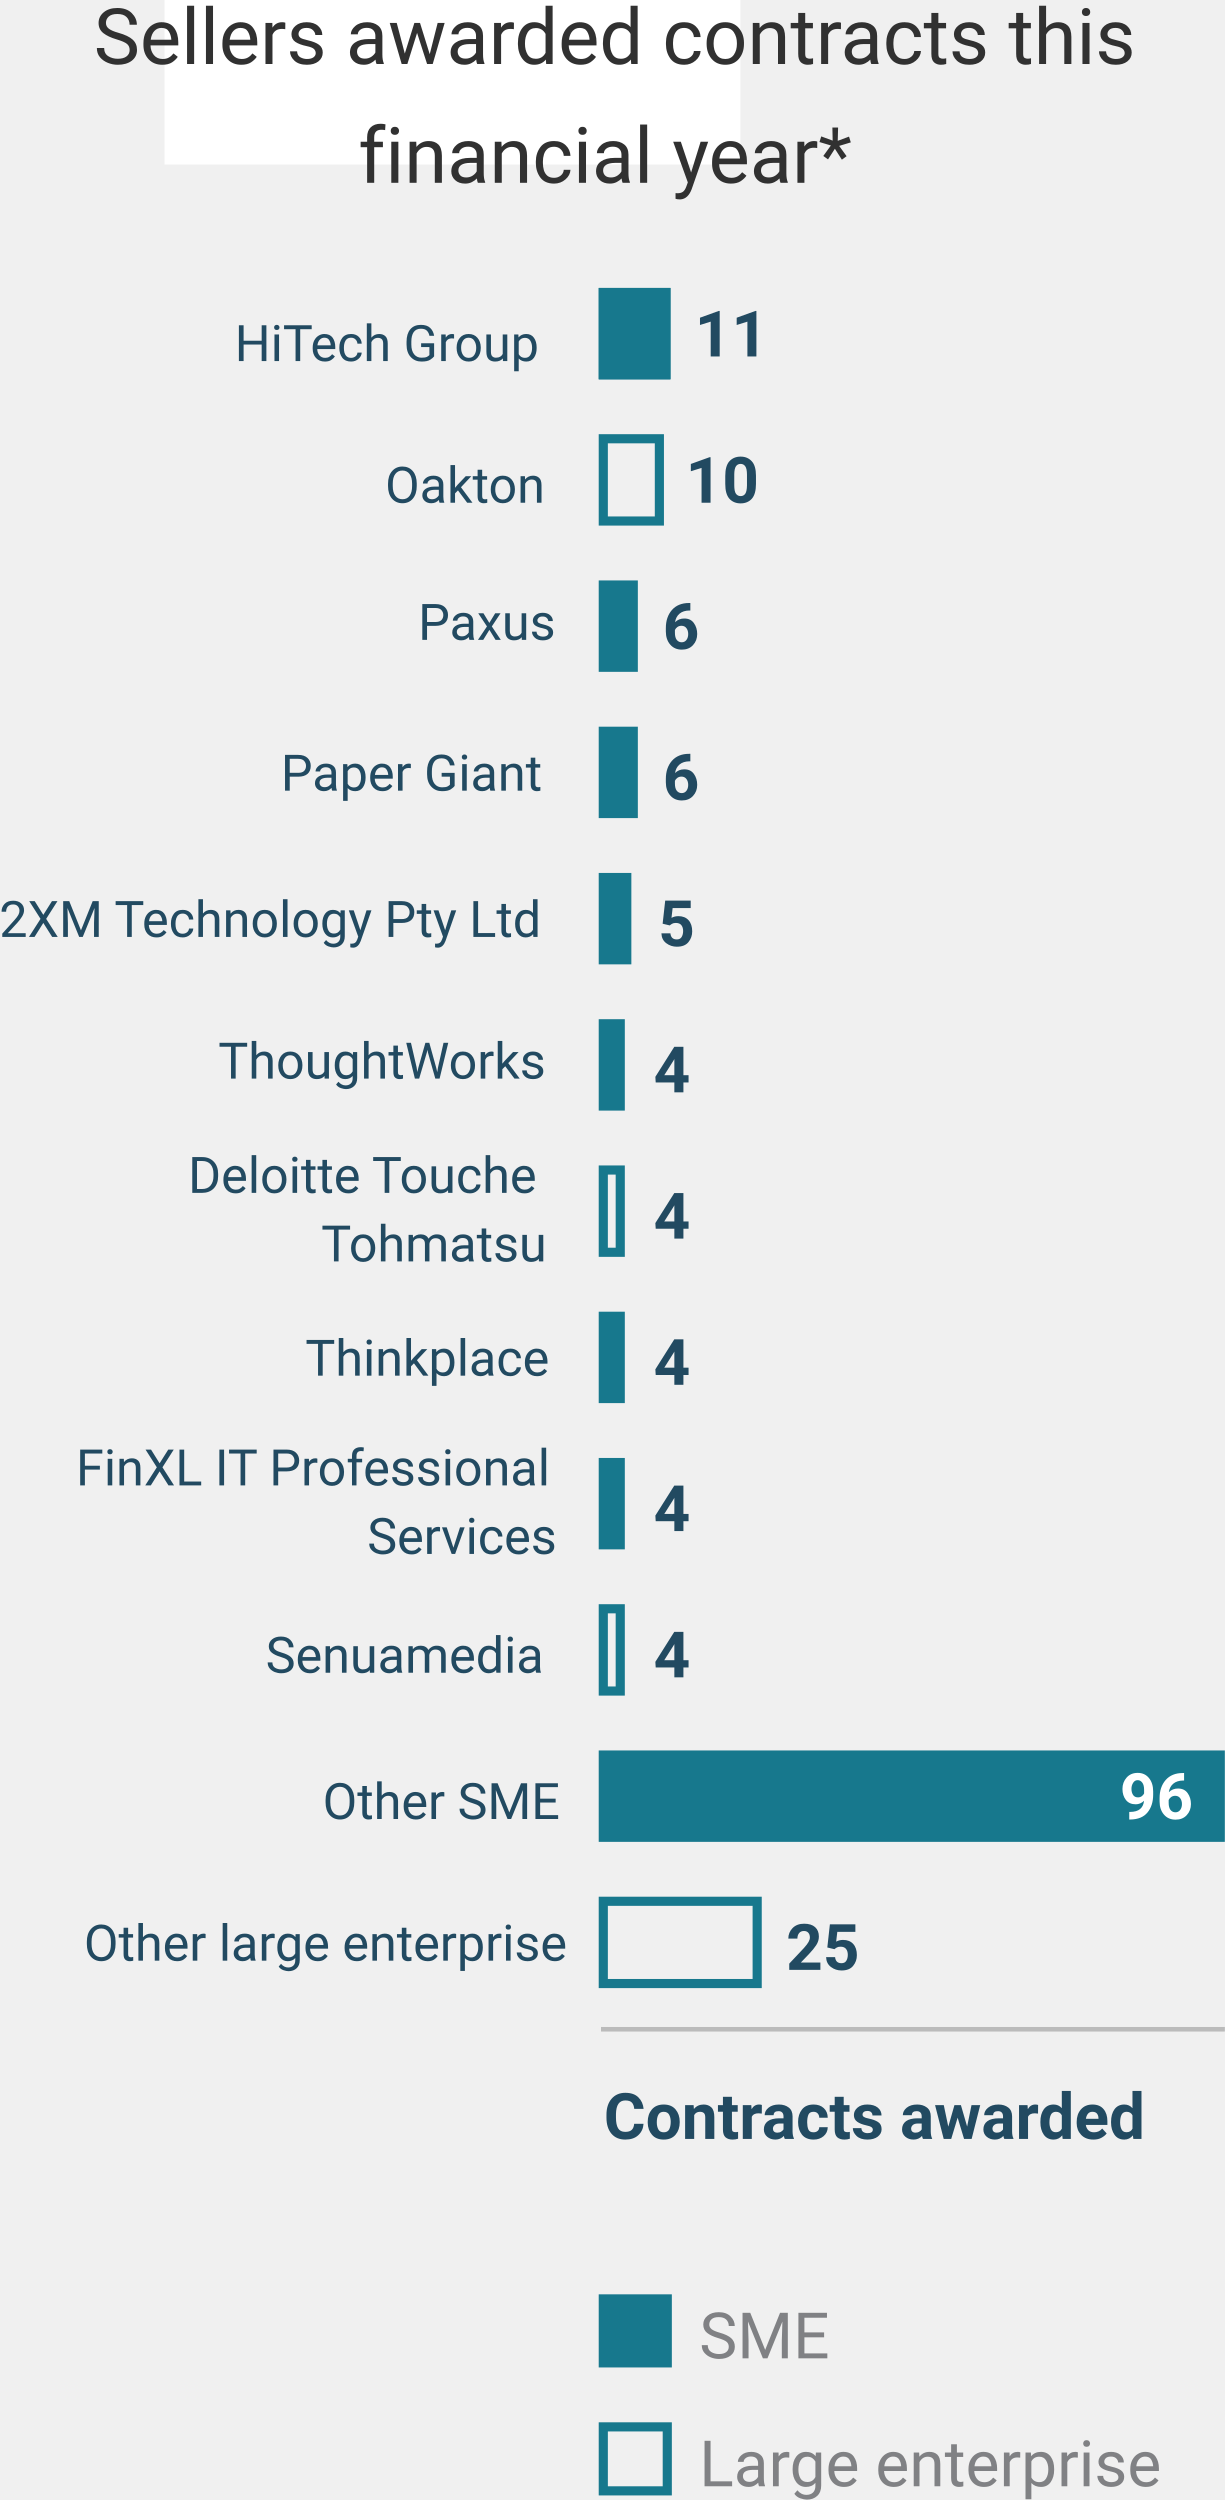
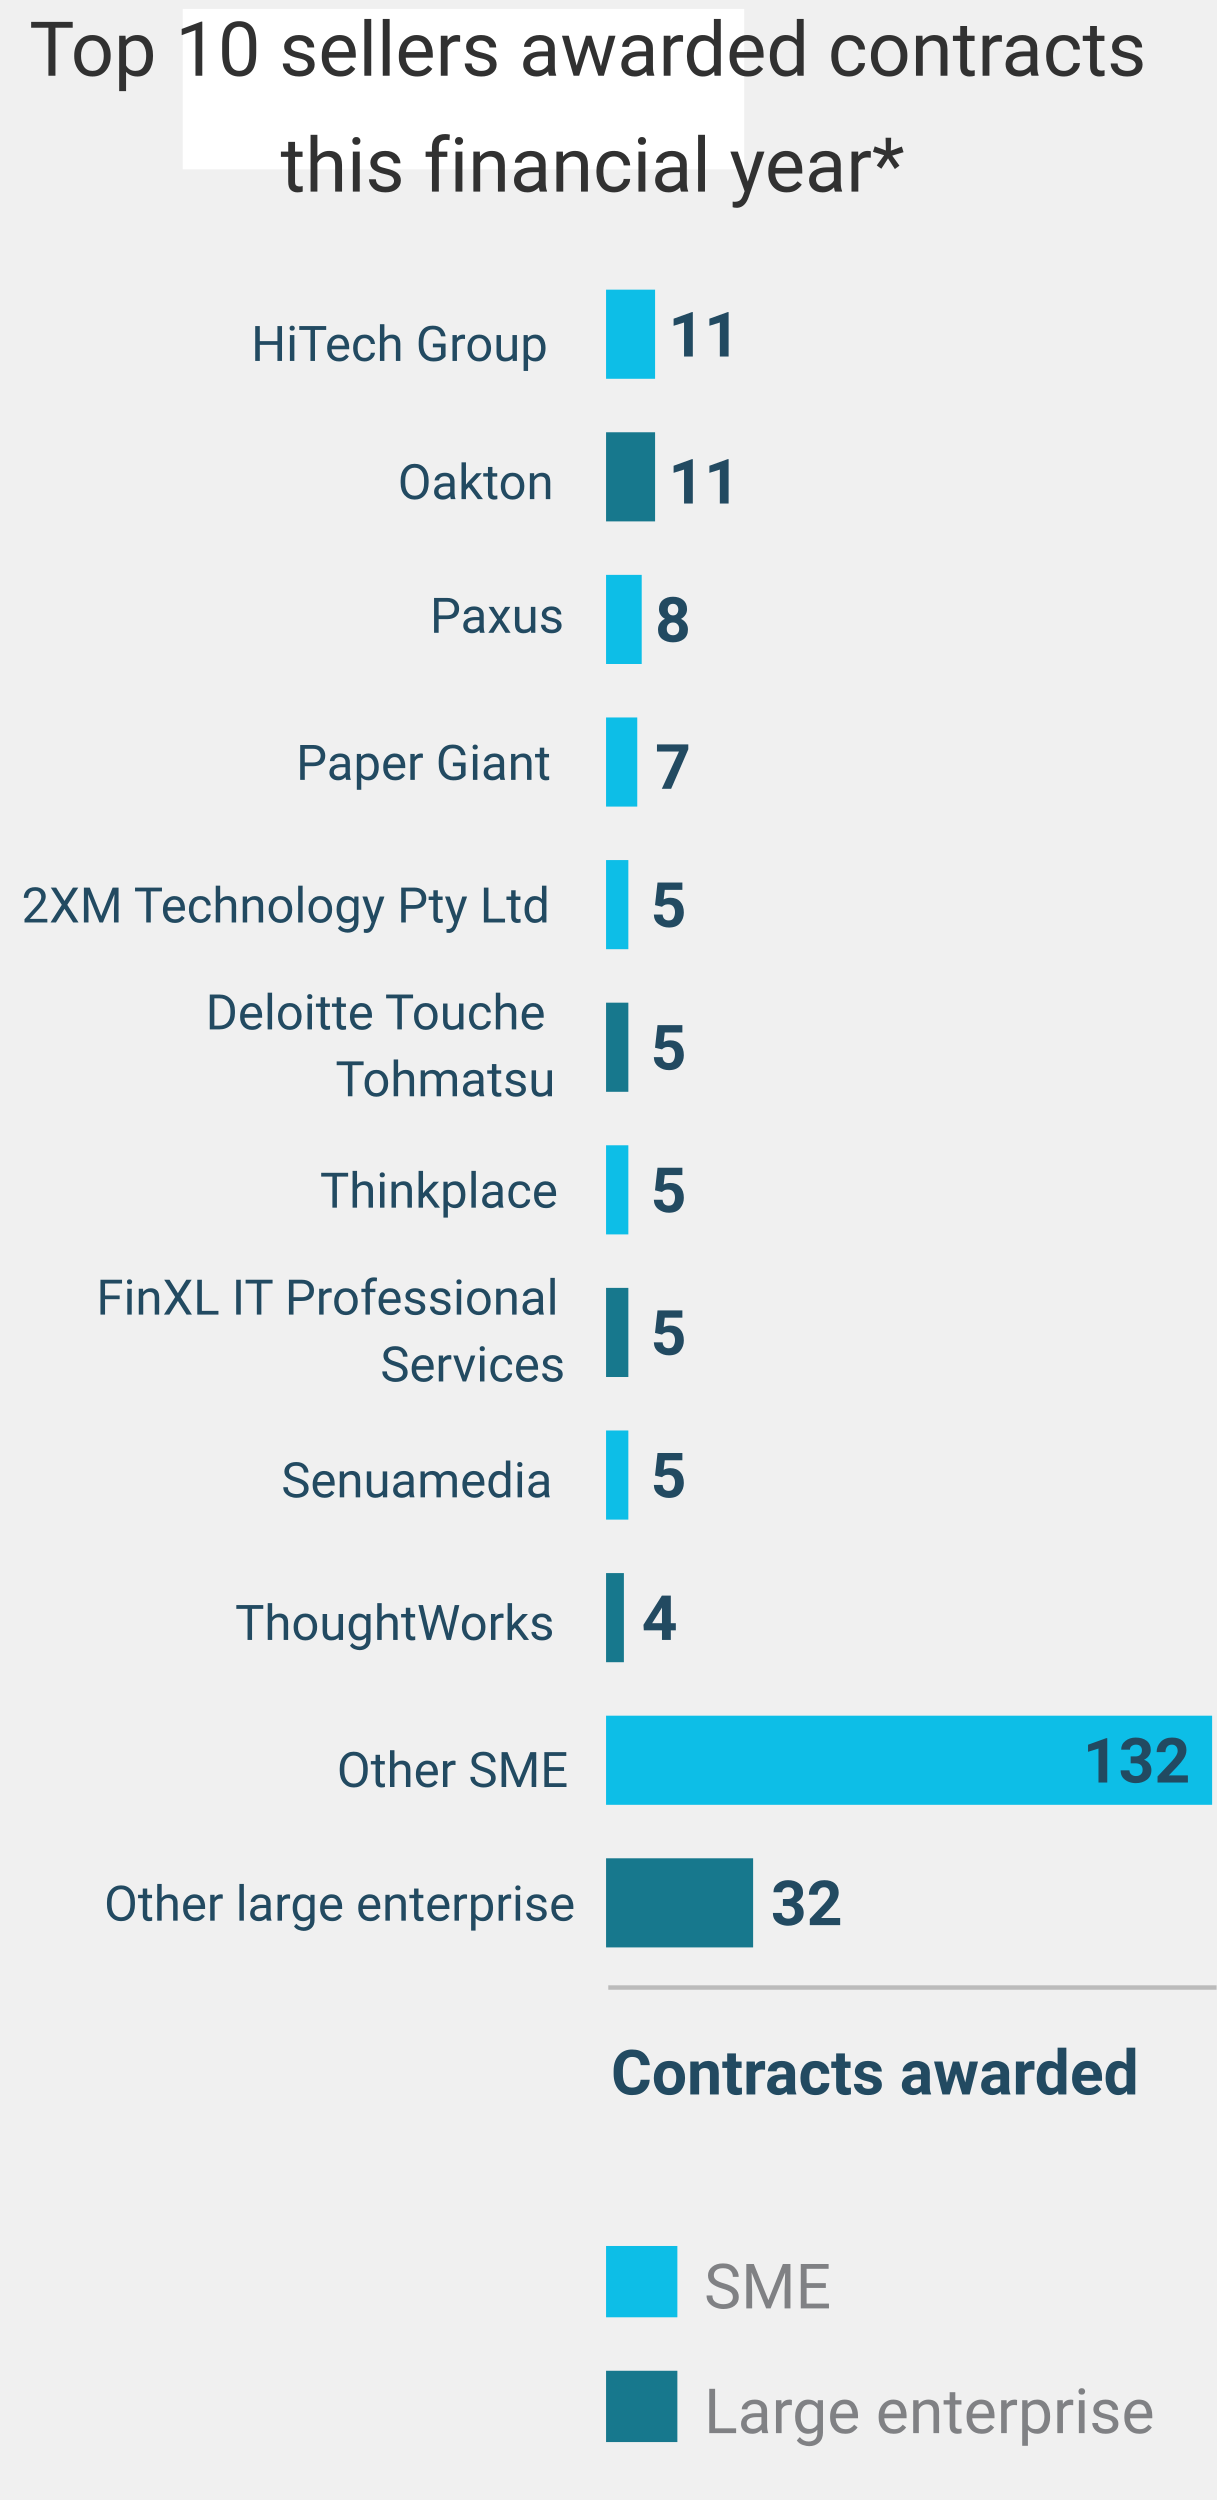
- <svg xmlns="http://www.w3.org/2000/svg" xmlns:xlink="http://www.w3.org/1999/xlink" font-family="-apple-system, BlinkMacSystemFont, &quot;Segoe UI&quot;, Roboto, Helvetica, Arial, sans-serif, &quot;Apple Color Emoji&quot;, &quot;Segoe UI Emoji&quot;, &quot;Segoe UI Symbol&quot;" width="268px" height="547px" viewBox="0 0 268 547" version="1.1">
-   <defs>
-     <rect id="path-1" x="136" y="0" width="15.7" height="20" />
-   </defs>
-   <g id="Jan-monthly-report-less-than-767px" stroke="none" stroke-width="1" fill="none" fill-rule="evenodd" transform="translate(-29, -5204)">
-     <g id="767-sellers-awarded-contracts-this-financial-year" transform="translate(24, 5202)">
-       <text id="Contracts-awarded" font-size="14" font-weight="bold" fill="#224A61">
-         <tspan x="137.103" y="470">Contracts awarded</tspan>
-       </text>
-       <path d="M137,446 L272.5,446" id="Line-Copy" stroke="#BBBBBB" stroke-width="1" stroke-linecap="square" />
-       <g id="Group" stroke-width="1" fill-rule="evenodd" transform="translate(0, 65)">
-         <g id="Rectangle-10-Copy-16">
-           <use fill="#17788D" fill-rule="evenodd" xlink:href="#path-1" />
-           <rect stroke="#17788D" stroke-width="2" x="137" y="1" width="13.7" height="18" />
-         </g>
-         <text id="HiTech-Group" font-size="11" font-weight="normal" fill="#224A61">
-           <tspan x="56.365" y="16">HiTech Group</tspan>
-         </text>
-         <text id="Oakton" font-size="11" font-weight="normal" fill="#224A61">
-           <tspan x="89.263" y="47">Oakton</tspan>
-         </text>
-         <text id="Paxus" font-size="11" font-weight="normal" fill="#224A61">
-           <tspan x="96.498" y="77">Paxus</tspan>
-         </text>
-         <text id="Paper-Giant" font-size="11" font-weight="normal" fill="#224A61">
-           <tspan x="66.457" y="110">Paper Giant</tspan>
-         </text>
-         <text id="2XM-Technology-Pty-L" font-size="11" font-weight="normal" fill="#224A61">
-           <tspan x="4.84" y="142">2XM Technology Pty Ltd</tspan>
-         </text>
-         <text id="ThoughtWorks" font-size="11" font-weight="normal" fill="#224A61">
-           <tspan x="52.767" y="173">ThoughtWorks</tspan>
-         </text>
-         <text id="Thinkplace" font-size="11" font-weight="normal" fill="#224A61">
-           <tspan x="71.807" y="238">Thinkplace</tspan>
-         </text>
-         <text id="Deloitte-Touche-Tohm" font-size="11" font-weight="normal" fill="#224A61">
-           <tspan x="46.165" y="198">Deloitte Touche </tspan>
-           <tspan x="75.287" y="213">Tohmatsu</tspan>
-         </text>
-         <rect id="Rectangle-10-Copy-17" stroke="#17788D" stroke-width="2" x="137" y="33" width="12.27" height="18" />
-         <rect id="Rectangle-10-Copy-18" fill="#17788D" x="136" y="64" width="8.56" height="20" />
-         <rect id="Rectangle-10-Copy-19" fill="#17788D" x="136" y="96" width="8.56" height="20" />
-         <rect id="Rectangle-10-Copy-22" fill="#17788D" x="136" y="224" width="5.71" height="20" />
-         <rect id="Rectangle-10-Copy-23" stroke="#17788D" stroke-width="2" x="137" y="193" width="3.71" height="18" />
-         <rect id="Rectangle-10-Copy-24" fill="#17788D" x="136" y="160" width="5.71" height="20" />
-         <rect id="Rectangle-10-Copy-25" fill="#17788D" x="136" y="128" width="7.14" height="20" />
-         <text id="11" font-size="14" font-weight="bold" fill="#224A61">
-           <tspan x="157" y="15">11</tspan>
-         </text>
-         <text id="10" font-size="14" font-weight="bold" fill="#224A61">
-           <tspan x="155" y="47">10</tspan>
-         </text>
-         <text id="6" font-size="14" font-weight="bold" fill="#224A61">
-           <tspan x="150" y="79">6</tspan>
-         </text>
-         <text id="6" font-size="14" font-weight="bold" fill="#224A61">
-           <tspan x="150" y="112">6</tspan>
-         </text>
-         <text id="5" font-size="14" font-weight="bold" fill="#224A61">
-           <tspan x="149" y="144">5</tspan>
-         </text>
-         <text id="4" font-size="14" font-weight="bold" fill="#224A61">
-           <tspan x="148" y="176">4</tspan>
-         </text>
-         <text id="4" font-size="14" font-weight="bold" fill="#224A61">
-           <tspan x="148" y="208">4</tspan>
-         </text>
-         <text id="4" font-size="14" font-weight="bold" fill="#224A61">
-           <tspan x="148" y="240">4</tspan>
-         </text>
-         <text id="FinXL-IT-Professiona" font-size="11" font-weight="normal" fill="#224A61">
-           <tspan x="21.635" y="262">FinXL IT Professional </tspan>
-           <tspan x="85.353" y="277">Services</tspan>
-         </text>
-         <text id="Other-SME" font-size="11" font-weight="normal" fill="#224A61">
-           <tspan x="75.599" y="335">Other SME</tspan>
-         </text>
-         <text id="Senuamedia" font-size="11" font-weight="normal" fill="#224A61">
-           <tspan x="63.127" y="303">Senuamedia</tspan>
-         </text>
-         <text id="Other-large-enterpri" font-size="11" font-weight="normal" fill="#224A61">
-           <tspan x="23.365" y="366">Other large enterprise</tspan>
-         </text>
-         <rect id="Rectangle-10-Copy-20" stroke="#17788D" stroke-width="2" x="137" y="289" width="3.71" height="18" />
-         <rect id="Rectangle-10-Copy-26" stroke="#17788D" stroke-width="2" x="137" y="353" width="33.67" height="18" />
-         <rect id="Rectangle-10-Copy-21" fill="#17788D" x="136" y="256" width="5.71" height="20" />
-         <rect id="Rectangle-10-Copy-27" fill="#17788D" x="136" y="320" width="136.992" height="20" />
-         <text id="4" font-size="14" font-weight="bold" fill="#224A61">
-           <tspan x="148" y="272">4</tspan>
-         </text>
-         <text id="96" font-size="14" font-weight="bold" fill="#FFFFFF">
-           <tspan x="250" y="335">96</tspan>
-         </text>
-         <text id="4" font-size="14" font-weight="bold" fill="#224A61">
-           <tspan x="148" y="304">4</tspan>
-         </text>
-         <text id="25" font-size="14" font-weight="bold" fill="#224A61">
-           <tspan x="177" y="368">25</tspan>
-         </text>
-       </g>
-       <text id="SME" font-size="14" font-weight="normal" fill="#808184">
-         <tspan x="158" y="518">SME</tspan>
-       </text>
-       <text id="Large-enterprise" font-size="14" font-weight="normal" fill="#808184">
-         <tspan x="158" y="546">Large enterprise</tspan>
-       </text>
-       <rect id="Rectangle-3-Copy-11" fill="#17788D" fill-rule="evenodd" x="136" y="504" width="16" height="16" />
-       <rect id="Rectangle-3-Copy-12" stroke="#17788D" stroke-width="2" x="137" y="533" width="14" height="14" />
-       <rect id="Rectangle-14" fill="#FFFFFF" fill-rule="evenodd" x="41" y="2" width="126" height="36" />
-       <text id="Sellers-awarded-cont" font-size="17" font-weight="normal" line-spacing="26" fill="#313131">
-         <tspan x="25.525" y="16">Sellers awarded contracts this </tspan>
-         <tspan x="83.406" y="42">financial year*</tspan>
-       </text>
-     </g>
+ <svg xmlns="http://www.w3.org/2000/svg" font-family="-apple-system, BlinkMacSystemFont, &quot;Segoe UI&quot;, Roboto, Helvetica, Arial, sans-serif, &quot;Apple Color Emoji&quot;, &quot;Segoe UI Emoji&quot;, &quot;Segoe UI Symbol&quot;" width="273px" height="561px" viewBox="0 0 273 561" version="1.1" style="background: #FFFFFF;">
+   <defs />
+   <g id="767-Top-sellers-awarded-contracts-in-FY" stroke="none" stroke-width="1" fill="none" fill-rule="evenodd">
+     <text id="Contracts-awarded" font-size="14" font-weight="bold" fill="#224A61">
+       <tspan x="137.103" y="470">Contracts awarded</tspan>
+     </text>
+     <path d="M137,446 L272.5,446" id="Line-Copy" stroke="#BBBBBB" stroke-linecap="square" />
+     <text id="HiTech-Group" font-size="11" font-weight="normal" fill="#224A61">
+       <tspan x="56.365" y="81">HiTech Group</tspan>
+     </text>
+     <text id="Oakton" font-size="11" font-weight="normal" fill="#224A61">
+       <tspan x="89.263" y="112">Oakton</tspan>
+     </text>
+     <text id="Paxus" font-size="11" font-weight="normal" fill="#224A61">
+       <tspan x="96.498" y="142">Paxus</tspan>
+     </text>
+     <text id="Paper-Giant" font-size="11" font-weight="normal" fill="#224A61">
+       <tspan x="66.457" y="175">Paper Giant</tspan>
+     </text>
+     <text id="2XM-Technology-Pty-L" font-size="11" font-weight="normal" fill="#224A61">
+       <tspan x="4.84" y="207">2XM Technology Pty Ltd</tspan>
+     </text>
+     <text id="ThoughtWorks" font-size="11" font-weight="normal" fill="#224A61">
+       <tspan x="52.767" y="368">ThoughtWorks</tspan>
+     </text>
+     <text id="Other-large-enterpri" font-size="11" font-weight="normal" fill="#224A61">
+       <tspan x="23.365" y="431">Other large enterprise</tspan>
+     </text>
+     <text id="SME" font-size="14" font-weight="normal" fill="#808184">
+       <tspan x="158" y="518">SME</tspan>
+     </text>
+     <text id="Large-enterprise" font-size="14" font-weight="normal" fill="#808184">
+       <tspan x="158" y="546">Large enterprise</tspan>
+     </text>
+     <rect id="Rectangle-3-Copy-11" fill="#0DBEE7" x="136" y="504" width="16" height="16" />
+     <rect id="Rectangle-3-Copy-12" fill="#17788D" x="136" y="532" width="16" height="16" />
+     <rect id="Rectangle-14" fill="#FFFFFF" x="41" y="2" width="126" height="36" />
+     <text id="Top-10-sellers-award" font-size="17" font-weight="normal" line-spacing="26" fill="#313131">
+       <tspan x="6.566" y="17">Top 10 sellers awarded contracts </tspan>
+       <tspan x="62.957" y="43">this financial year*</tspan>
+     </text>
+     <rect id="Rectangle-10-Copy-16" fill="#0DBEE7" x="136" y="65" width="11" height="20" />
+     <text id="11" font-size="14" font-weight="bold" fill="#224A61">
+       <tspan x="150" y="80">11</tspan>
+     </text>
+     <rect id="Rectangle-10-Copy-17" fill="#17788D" x="136" y="97" width="11" height="20" />
+     <text id="11" font-size="14" font-weight="bold" fill="#224A61">
+       <tspan x="150" y="113">11</tspan>
+     </text>
+     <rect id="Rectangle-10-Copy-18" fill="#0DBEE7" x="136" y="129" width="8" height="20" />
+     <text id="8" font-size="14" font-weight="bold" fill="#224A61">
+       <tspan x="147" y="144">8</tspan>
+     </text>
+     <rect id="Rectangle-10-Copy-19" fill="#0DBEE7" x="136" y="161" width="7" height="20" />
+     <text id="7" font-size="14" font-weight="bold" fill="#224A61">
+       <tspan x="147" y="177">7</tspan>
+     </text>
+     <rect id="Rectangle-10-Copy-25" fill="#0DBEE7" x="136" y="193" width="5" height="20" />
+     <text id="5" font-size="14" font-weight="bold" fill="#224A61">
+       <tspan x="146" y="208">5</tspan>
+     </text>
+     <rect id="Rectangle-10-Copy-23" fill="#17788D" x="136" y="225" width="5" height="20" />
+     <text id="5" font-size="14" font-weight="bold" fill="#224A61">
+       <tspan x="146" y="240">5</tspan>
+     </text>
+     <rect id="Rectangle-10-Copy-22" fill="#0DBEE7" x="136" y="257" width="5" height="20" />
+     <text id="5" font-size="14" font-weight="bold" fill="#224A61">
+       <tspan x="146" y="272">5</tspan>
+     </text>
+     <rect id="Rectangle-10-Copy-21" fill="#17788D" x="136" y="289" width="5" height="20" />
+     <text id="5" font-size="14" font-weight="bold" fill="#224A61">
+       <tspan x="146" y="304">5</tspan>
+     </text>
+     <rect id="Rectangle-10-Copy-27" fill="#0DBEE7" x="136" y="385" width="136" height="20" />
+     <text id="132" font-size="14" font-weight="bold" fill="#224A61">
+       <tspan x="243" y="400">132</tspan>
+     </text>
+     <rect id="Rectangle-10-Copy-20" fill="#0DBEE7" x="136" y="321" width="5" height="20" />
+     <text id="5" font-size="14" font-weight="bold" fill="#224A61">
+       <tspan x="146" y="336">5</tspan>
+     </text>
+     <rect id="Rectangle-10-Copy-28" fill="#17788D" x="136" y="353" width="4" height="20" />
+     <text id="4-copy" font-size="14" font-weight="bold" fill="#224A61">
+       <tspan x="144" y="368">4</tspan>
+     </text>
+     <rect id="Rectangle-10-Copy-26" fill="#17788D" x="136" y="417" width="33" height="20" />
+     <text id="32" font-size="14" font-weight="bold" fill="#224A61">
+       <tspan x="173" y="432">32</tspan>
+     </text>
+     <text id="Thinkplace" font-size="11" font-weight="normal" fill="#224A61">
+       <tspan x="71.807" y="271">Thinkplace</tspan>
+     </text>
+     <text id="Deloitte-Touche-Tohm" font-size="11" font-weight="normal" fill="#224A61">
+       <tspan x="46.165" y="231">Deloitte Touche </tspan>
+       <tspan x="75.287" y="246">Tohmatsu</tspan>
+     </text>
+     <text id="FinXL-IT-Professiona" font-size="11" font-weight="normal" fill="#224A61">
+       <tspan x="21.635" y="295">FinXL IT Professional </tspan>
+       <tspan x="85.353" y="310">Services</tspan>
+     </text>
+     <text id="Other-SME" font-size="11" font-weight="normal" fill="#224A61">
+       <tspan x="75.599" y="401">Other SME</tspan>
+     </text>
+     <text id="Senuamedia" font-size="11" font-weight="normal" fill="#224A61">
+       <tspan x="63.127" y="336">Senuamedia</tspan>
+     </text>
  </g>
</svg>
